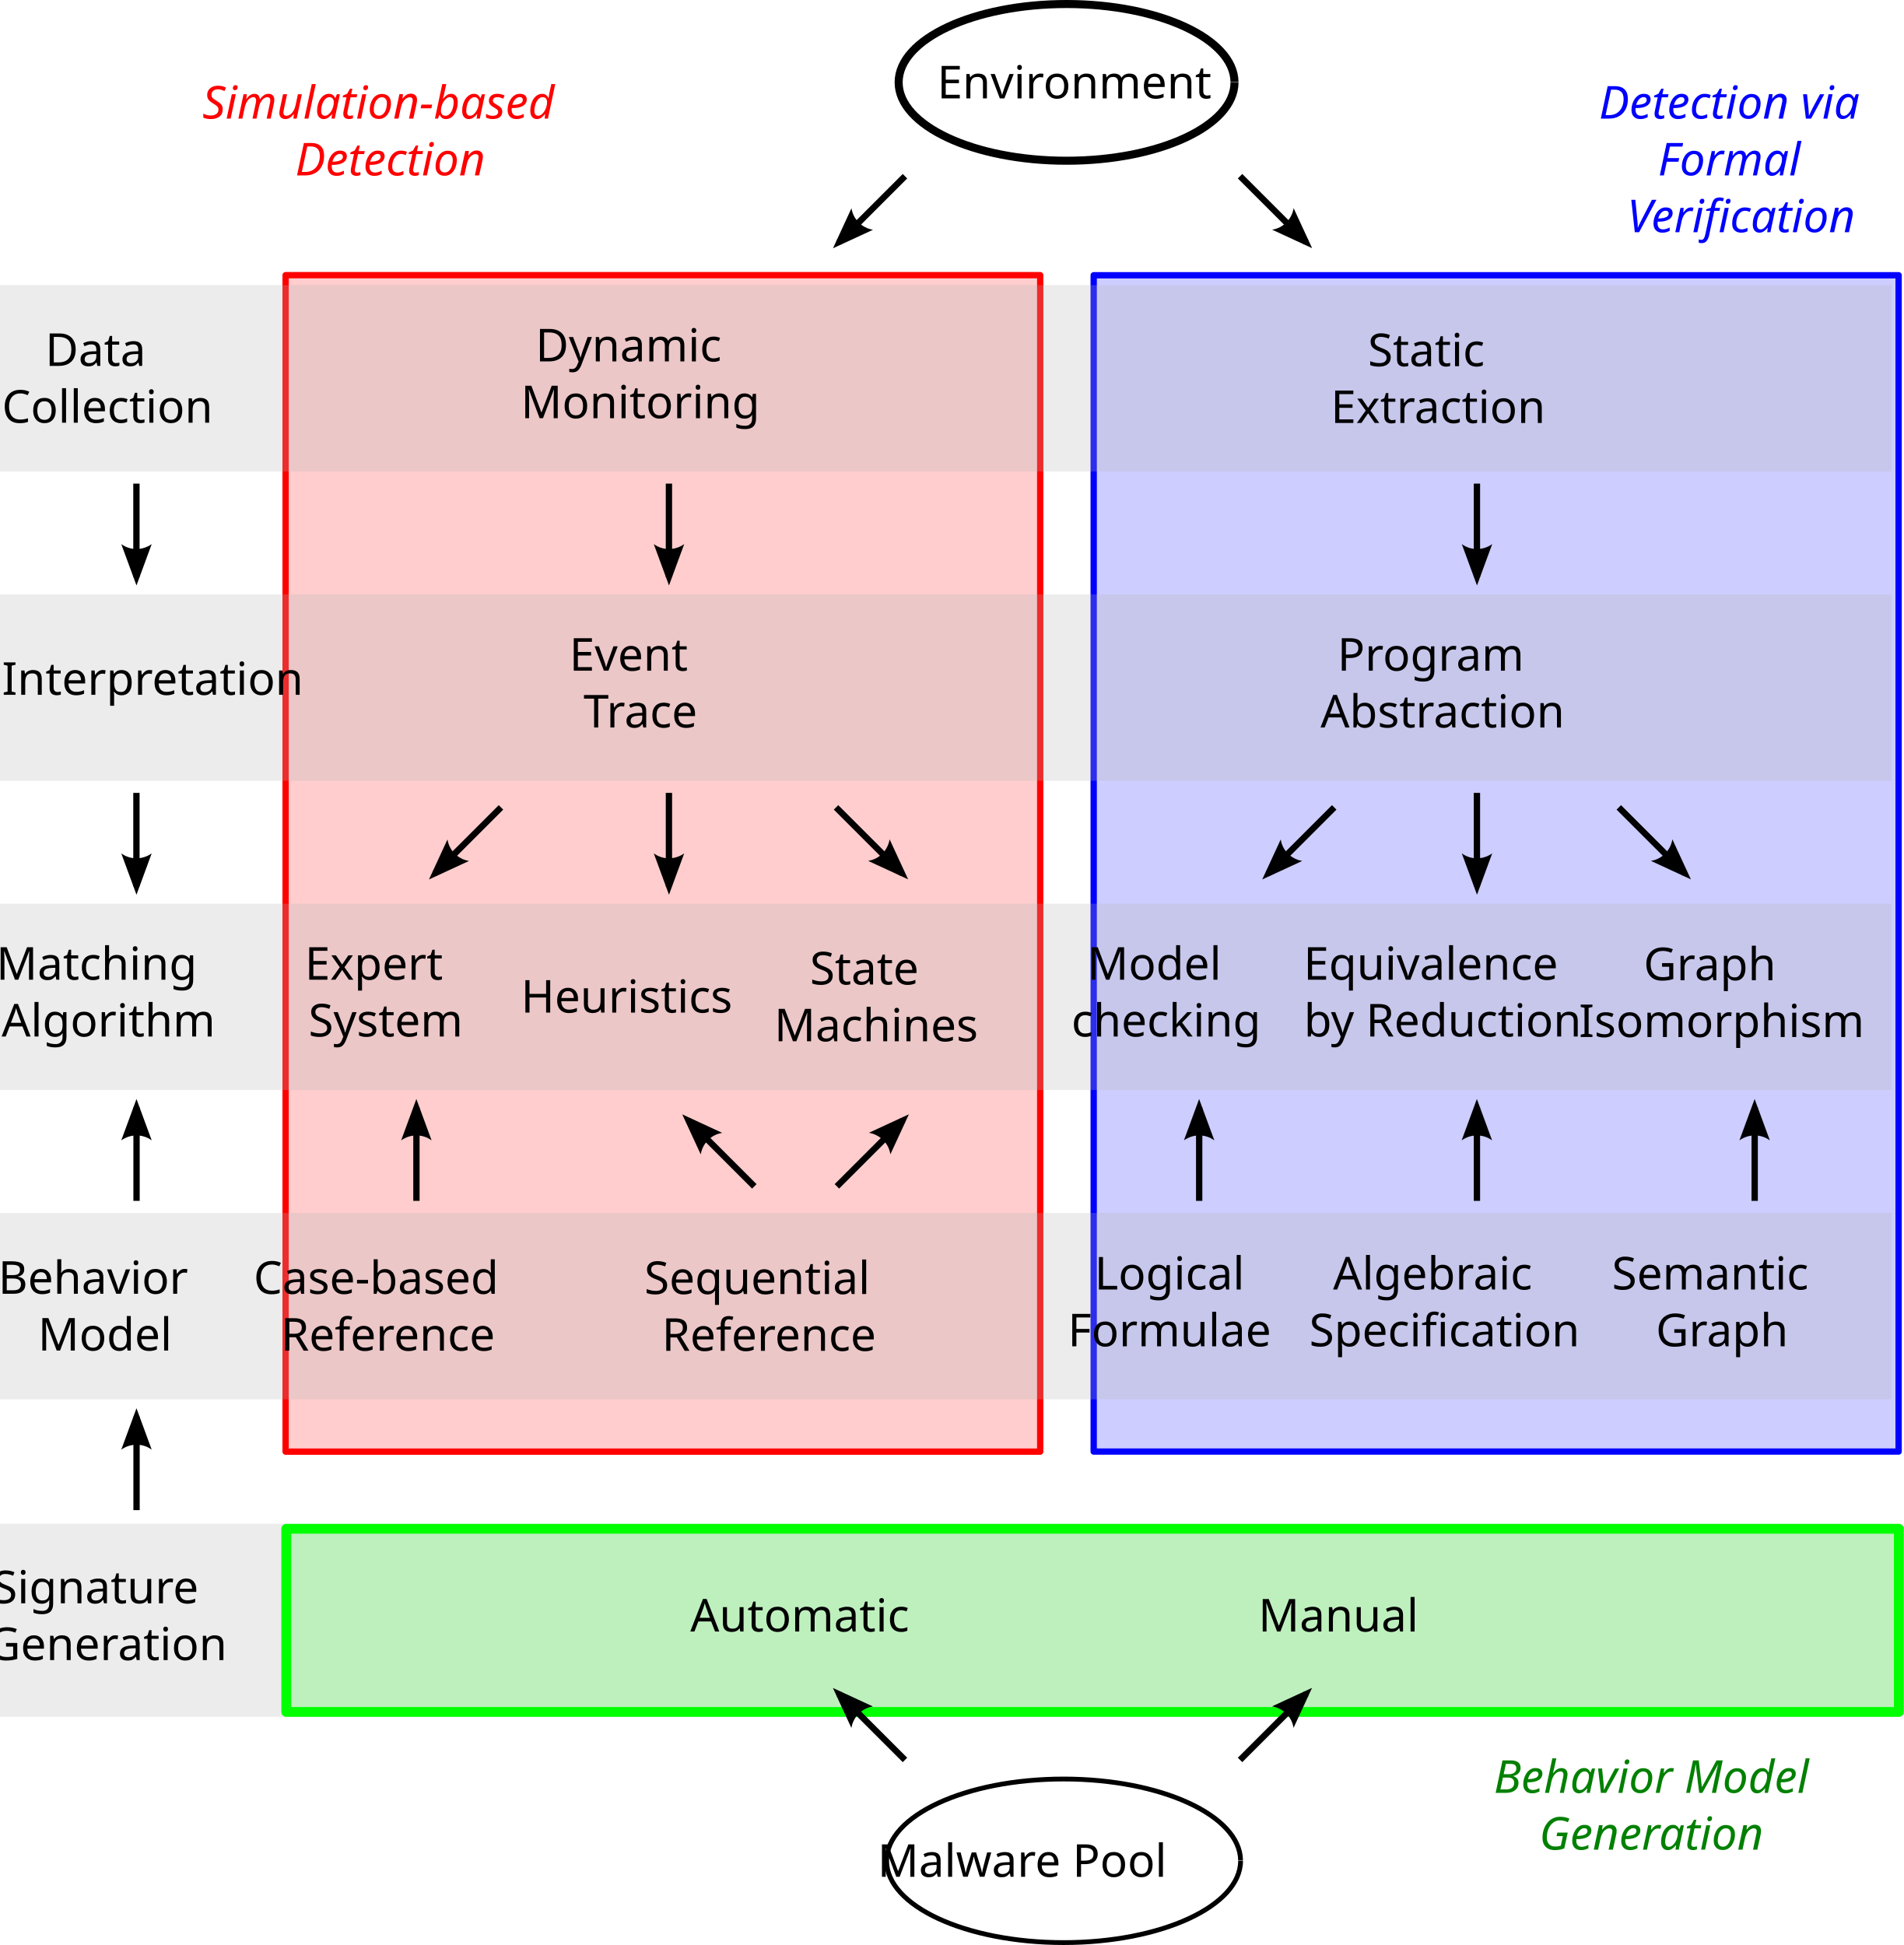
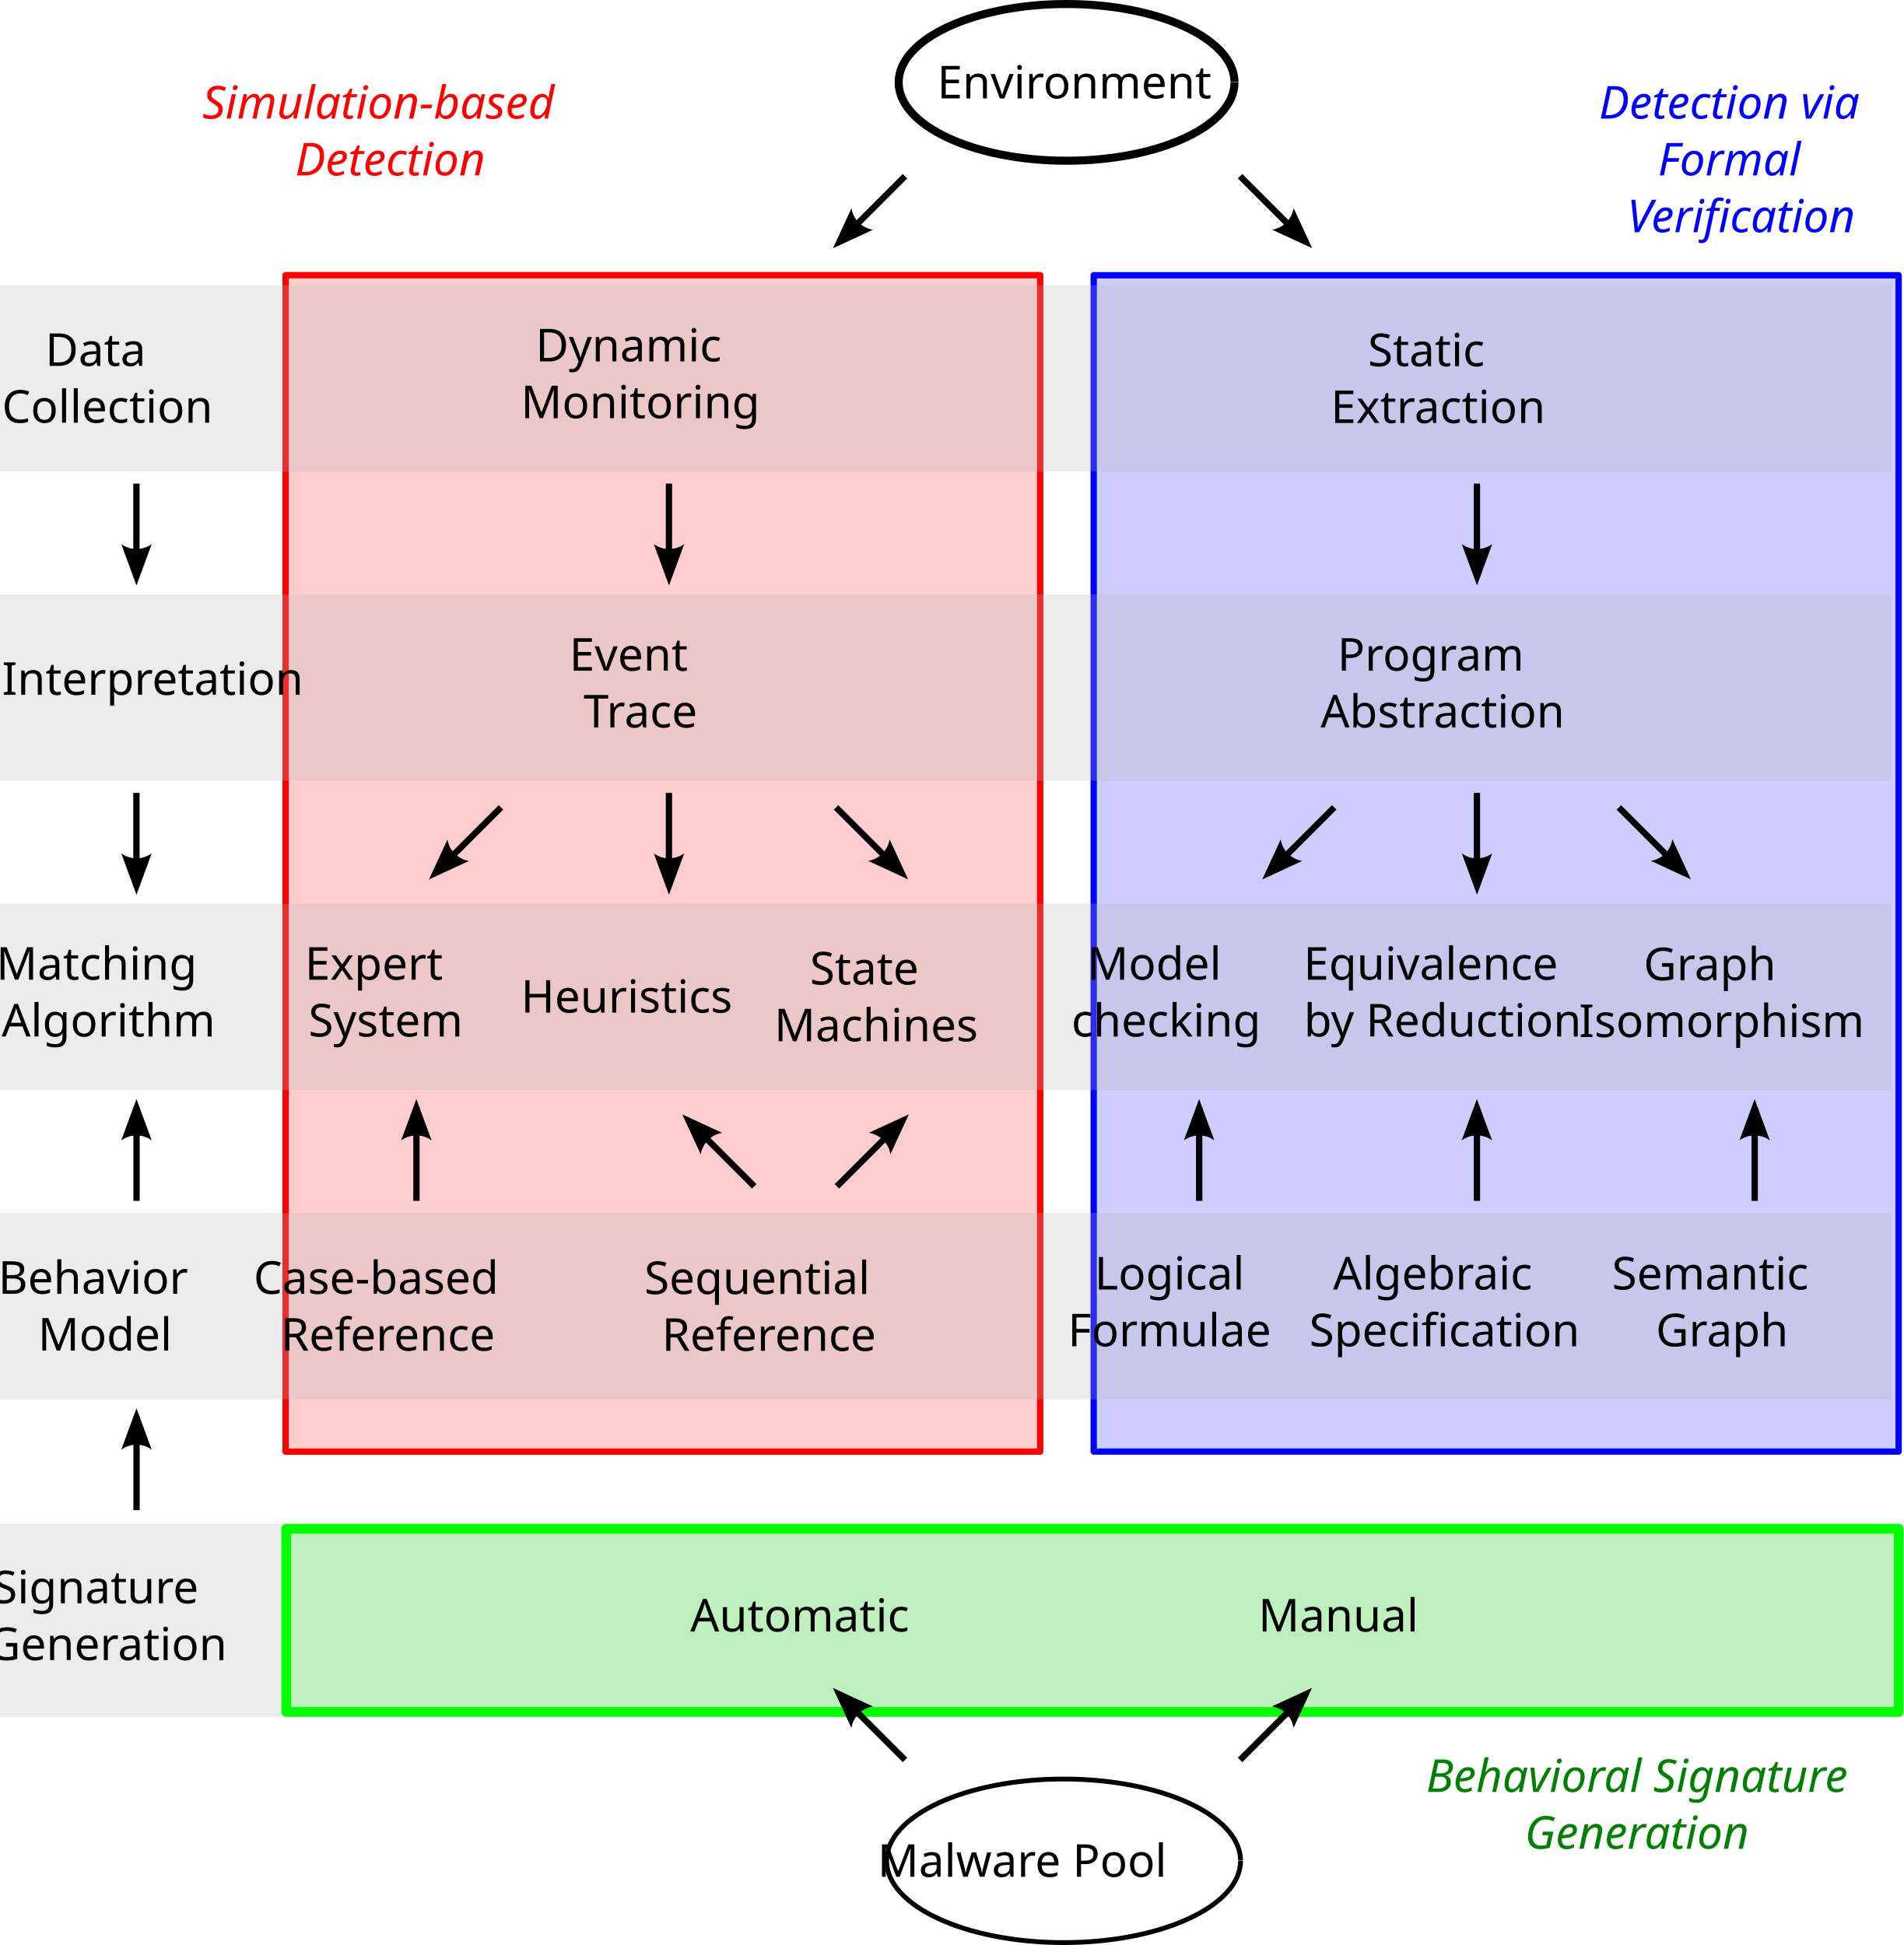
<svg xmlns="http://www.w3.org/2000/svg" width="1507.853" height="1540.773" id="svg2" version="1.1">
  <defs id="defs3">
    <marker orient="auto" refY="0" refX="0" id="Arrow2Mstart" style="overflow:visible">
      <path id="path3897" style="fill-rule:evenodd;stroke-width:0.625;stroke-linejoin:round" d="M 8.719,4.034 -2.207,0.016 8.719,-4.002 c -1.745,2.372 -1.735,5.617 -6e-7,8.035 z" transform="scale(0.6,0.6)" />
    </marker>
    <marker orient="auto" refY="0" refX="0" id="Arrow2Mend" style="overflow:visible">
      <path id="path3900" style="fill-rule:evenodd;stroke-width:0.625;stroke-linejoin:round" d="M 8.719,4.034 -2.207,0.016 8.719,-4.002 c -1.745,2.372 -1.735,5.617 -6e-7,8.035 z" transform="scale(-0.6,-0.6)" />
    </marker>
    <marker orient="auto" refY="0" refX="0" id="Arrow2Lend" style="overflow:visible">
      <path id="path3894" style="fill-rule:evenodd;stroke-width:0.625;stroke-linejoin:round" d="M 8.719,4.034 -2.207,0.016 8.719,-4.002 c -1.745,2.372 -1.735,5.617 -6e-7,8.035 z" transform="matrix(-1.1,0,0,-1.1,-1.1,0)" />
    </marker>
    <marker orient="auto" refY="0" refX="0" id="Arrow2Mend-1" style="overflow:visible">
      <path id="path3900-7" style="fill-rule:evenodd;stroke-width:0.625;stroke-linejoin:round" d="M 8.719,4.034 -2.207,0.016 8.719,-4.002 c -1.745,2.372 -1.735,5.617 -6e-7,8.035 z" transform="scale(-0.6,-0.6)" />
    </marker>
    <marker orient="auto" refY="0" refX="0" id="marker4590" style="overflow:visible">
      <path id="path4592" style="fill-rule:evenodd;stroke-width:0.625;stroke-linejoin:round" d="M 8.719,4.034 -2.207,0.016 8.719,-4.002 c -1.745,2.372 -1.735,5.617 -6e-7,8.035 z" transform="scale(-0.6,-0.6)" />
    </marker>
    <marker orient="auto" refY="0" refX="0" id="marker4594" style="overflow:visible">
      <path id="path4596" style="fill-rule:evenodd;stroke-width:0.625;stroke-linejoin:round" d="M 8.719,4.034 -2.207,0.016 8.719,-4.002 c -1.745,2.372 -1.735,5.617 -6e-7,8.035 z" transform="scale(-0.6,-0.6)" />
    </marker>
    <marker orient="auto" refY="0" refX="0" id="marker4598" style="overflow:visible">
      <path id="path4600" style="fill-rule:evenodd;stroke-width:0.625;stroke-linejoin:round" d="M 8.719,4.034 -2.207,0.016 8.719,-4.002 c -1.745,2.372 -1.735,5.617 -6e-7,8.035 z" transform="scale(-0.6,-0.6)" />
    </marker>
  </defs>
  <g id="layer1" transform="translate(602.4959,-88.39792)">
    <rect y="306.439" x="263.791" height="931.846" width="637.56" id="rect4931" style="fill:#0000ff;stroke:#0000ff;stroke-width:5;stroke-linejoin:round;stroke-miterlimit:4;stroke-opacity:1;stroke-dasharray:none;stroke-dashoffset:0;fill-opacity:0.196" />
    <rect style="fill:#ff0000;stroke:#ff0000;stroke-width:5;stroke-linejoin:round;stroke-miterlimit:4;stroke-opacity:1;stroke-dasharray:none;stroke-dashoffset:0;stroke-linecap:butt;fill-opacity:0.196" id="rect4898" width="597.705" height="931.991" x="-376.281" y="306.367" />
    <text xml:space="preserve" style="font-size:36px;font-style:normal;font-weight:normal;line-height:125%;letter-spacing:0px;word-spacing:0px;fill:#000000;fill-opacity:1;stroke:none;font-family:Sans" x="257.143" y="210.934" id="text3756">
      <tspan id="tspan3758" x="257.143" y="210.934" />
    </text>
    <g id="g4203" transform="translate(8,0)">
      <path style="fill:none;stroke:#000000;stroke-width:4.098;stroke-miterlimit:4;stroke-opacity:1;stroke-dasharray:none;stroke-dashoffset:0" id="path4972" d="m 500,222.362 c 0,38.66 -67.157,70 -150,70 -82.843,0 -150,-31.34 -150,-70 0,-38.66 67.157,-70 150,-70 82.577,0 149.623,31.147 149.998,69.682" transform="matrix(0.9345132,0,0,0.9255732,-95.12681,1356.663)" />
      <text id="text4974" y="1575.149" x="231.891" style="font-size:36px;font-style:normal;font-weight:normal;text-align:center;line-height:125%;letter-spacing:0px;word-spacing:0px;text-anchor:middle;fill:#000000;fill-opacity:1;stroke:none;font-family:Sans" xml:space="preserve">
        <tspan id="tspan4980" y="1575.149" x="231.891">Malware Pool</tspan>
      </text>
    </g>
    <text id="text5973" y="182.362" x="800" style="font-size:36px;font-style:oblique;font-weight:normal;text-align:center;line-height:125%;letter-spacing:0px;word-spacing:0px;text-anchor:middle;fill:#0000ff;fill-opacity:1;stroke:none;font-family:Sans;-inkscape-font-specification:Sans Oblique" xml:space="preserve">
      <tspan y="182.362" x="800" id="tspan4102">Detection via</tspan>
      <tspan y="227.362" x="800" id="tspan4115">Formal</tspan>
      <tspan y="272.362" x="800" id="tspan4108">Verification</tspan>
    </text>
    <rect y="314.277" x="-610.496" height="147.626" width="1506.23" id="rect3930" style="fill:#b3b3b3;fill-opacity:0.251;stroke:none" />
    <text xml:space="preserve" style="font-size:36px;font-style:normal;font-weight:normal;text-align:center;line-height:125%;letter-spacing:0px;word-spacing:0px;text-anchor:middle;fill:#000000;fill-opacity:1;stroke:none;font-family:Sans" x="-71.859" y="374.687" id="text3777">
      <tspan x="-71.859" y="374.687" id="tspan3781">Dynamic</tspan>
      <tspan x="-71.859" y="419.687" id="tspan4121">Monitoring</tspan>
    </text>
    <text xml:space="preserve" style="font-size:36px;font-style:normal;font-weight:normal;text-align:center;line-height:125%;letter-spacing:0px;word-spacing:0px;text-anchor:middle;fill:#000000;fill-opacity:1;stroke:none;font-family:Sans" x="-494.039" y="378.256" id="text5994">
      <tspan x="-494.039" y="378.256" id="tspan5998">Data</tspan>
      <tspan x="-494.039" y="423.256" id="tspan4181">Collection</tspan>
    </text>
    <text xml:space="preserve" style="font-size:36px;font-style:normal;font-weight:normal;text-align:center;line-height:125%;letter-spacing:0px;word-spacing:0px;text-anchor:middle;fill:#000000;fill-opacity:1;stroke:none;font-family:Sans" x="560" y="378.484" id="text3783">
      <tspan x="560" y="378.484" id="tspan3787">Static</tspan>
      <tspan x="560" y="423.484" id="tspan4126">Extraction</tspan>
    </text>
    <rect y="804.277" x="-610.496" height="147.626" width="1506.23" id="rect3932" style="fill:#b3b3b3;fill-opacity:0.251;stroke:none" />
    <text xml:space="preserve" style="font-size:36px;font-style:normal;font-weight:normal;text-align:center;line-height:125%;letter-spacing:0px;word-spacing:0px;text-anchor:middle;fill:#000000;fill-opacity:1;stroke:none;font-family:Sans" x="-273.588" y="864.476" id="text3804">
      <tspan x="-273.588" y="864.476" id="tspan3808">Expert</tspan>
      <tspan x="-273.588" y="909.476" id="tspan4163">System</tspan>
    </text>
    <text xml:space="preserve" style="font-size:36px;font-style:normal;font-weight:normal;text-align:center;line-height:125%;letter-spacing:0px;word-spacing:0px;text-anchor:middle;fill:#000000;fill-opacity:1;stroke:none;font-family:Sans" x="-73.351" y="890.553" id="text3810">
      <tspan x="-73.351" y="890.553" id="tspan3816">Heuristics</tspan>
      <tspan x="-73.351" y="935.553" id="tspan4167" />
    </text>
    <text xml:space="preserve" style="font-size:36px;font-style:normal;font-weight:normal;text-align:center;line-height:125%;letter-spacing:0px;word-spacing:0px;text-anchor:middle;fill:#000000;fill-opacity:1;stroke:none;font-family:Sans" x="114.895" y="868.273" id="text3818">
      <tspan x="114.895" y="868.273" id="tspan3822">State</tspan>
      <tspan x="114.895" y="913.273" id="tspan4171">Machines</tspan>
    </text>
    <text xml:space="preserve" style="font-size:36px;font-style:normal;font-weight:normal;text-align:center;line-height:125%;letter-spacing:0px;word-spacing:0px;text-anchor:middle;fill:#000000;fill-opacity:1;stroke:none;font-family:Sans" x="-493.187" y="864.476" id="text6006">
      <tspan x="-493.187" y="864.476" id="tspan6010">Matching</tspan>
      <tspan x="-493.187" y="909.476" id="tspan4185">Algorithm</tspan>
    </text>
    <text xml:space="preserve" style="font-size:36px;font-style:normal;font-weight:normal;text-align:center;line-height:125%;letter-spacing:0px;word-spacing:0px;text-anchor:middle;fill:#000000;fill-opacity:1;stroke:none;font-family:Sans" x="344.563" y="864.476" id="text3824">
      <tspan id="tspan3826" x="344.563" y="864.476">Model</tspan>
      <tspan x="344.563" y="909.476" id="tspan3828">checking</tspan>
    </text>
    <text xml:space="preserve" style="font-size:36px;font-style:normal;font-weight:normal;text-align:center;line-height:125%;letter-spacing:0px;word-spacing:0px;text-anchor:middle;fill:#000000;fill-opacity:1;stroke:none;font-family:Sans" x="563.58" y="864.476" id="text3830">
      <tspan x="563.58" y="864.476" id="tspan3834">Equivalence</tspan>
      <tspan x="563.58" y="909.476" id="tspan4138">by Reduction</tspan>
    </text>
    <text xml:space="preserve" style="font-size:36px;font-style:normal;font-weight:normal;text-align:center;line-height:125%;letter-spacing:0px;word-spacing:0px;text-anchor:middle;fill:#000000;fill-opacity:1;stroke:none;font-family:Sans" x="784.563" y="864.907" id="text3836">
      <tspan x="784.563" y="864.907" id="tspan3840">Graph</tspan>
      <tspan x="784.563" y="909.907" id="tspan4142">Isomorphism</tspan>
    </text>
    <rect style="fill:#b3b3b3;fill-opacity:0.251;stroke:none" id="rect3934" width="1506.23" height="147.626" x="-610.496" y="1049.277" />
    <text xml:space="preserve" style="font-size:36px;font-style:normal;font-weight:normal;text-align:center;line-height:125%;letter-spacing:0px;word-spacing:0px;text-anchor:middle;fill:#000000;fill-opacity:1;stroke:none;font-family:Sans" x="784.897" y="1109.907" id="text4749">
      <tspan x="784.897" y="1109.907" id="tspan4753">Semantic</tspan>
      <tspan x="784.897" y="1154.907" id="tspan4146">Graph</tspan>
    </text>
    <text xml:space="preserve" style="font-size:36px;font-style:normal;font-weight:normal;text-align:center;line-height:125%;letter-spacing:0px;word-spacing:0px;text-anchor:middle;fill:#000000;fill-opacity:1;stroke:none;font-family:Sans" x="565.047" y="1109.907" id="text4755">
      <tspan x="565.047" y="1109.907" id="tspan4759">Algebraic</tspan>
      <tspan x="565.047" y="1154.907" id="tspan4150">Specification</tspan>
    </text>
    <text xml:space="preserve" style="font-size:36px;font-style:normal;font-weight:normal;line-height:125%;letter-spacing:0px;word-spacing:0px;fill:#000000;fill-opacity:1;stroke:none;font-family:Sans" x="356.613" y="1109.907" id="text4761">
      <tspan x="356.613" y="1109.907" id="tspan4767" style="text-align:center;text-anchor:middle">Logical</tspan>
      <tspan x="356.613" y="1154.907" id="tspan4157" style="text-align:center;text-anchor:middle">Formulae</tspan>
      <tspan x="356.613" y="1199.907" id="tspan4159" style="text-align:center;text-anchor:middle" />
    </text>
    <text xml:space="preserve" style="font-size:36px;font-style:normal;font-weight:normal;text-align:center;line-height:125%;letter-spacing:0px;word-spacing:0px;text-anchor:middle;fill:#000000;fill-opacity:1;stroke:none;font-family:Sans" x="-271.824" y="1113.335" id="text4853">
      <tspan x="-271.824" y="1113.335" id="tspan4857">Case-based</tspan>
      <tspan id="tspan4179" x="-271.824" y="1158.335">Reference</tspan>
    </text>
    <text xml:space="preserve" style="font-size:36px;font-style:normal;font-weight:normal;text-align:center;line-height:125%;letter-spacing:0px;word-spacing:0px;text-anchor:middle;fill:#000000;fill-opacity:1;stroke:none;font-family:Sans" x="30" y="1113.484" id="text4859">
      <tspan x="30" y="1113.484" id="tspan4865">Sequential</tspan>
      <tspan id="tspan4175" x="30" y="1158.484">Reference</tspan>
    </text>
    <text xml:space="preserve" style="font-size:36px;font-style:normal;font-weight:normal;text-align:center;line-height:125%;letter-spacing:0px;word-spacing:0px;text-anchor:middle;fill:#000000;fill-opacity:1;stroke:none;font-family:Sans" x="-495.938" y="1113.264" id="text6012">
      <tspan x="-495.938" y="1113.264" id="tspan6016">Behavior</tspan>
      <tspan id="tspan4189" x="-495.938" y="1158.264">Model</tspan>
    </text>
    <text xml:space="preserve" style="font-size:36px;font-style:oblique;font-weight:normal;text-align:center;line-height:125%;letter-spacing:0px;word-spacing:0px;text-anchor:middle;fill:#ff0000;fill-opacity:1;stroke:none;font-family:Sans;-inkscape-font-specification:Sans Oblique" x="-270" y="182.362" id="text5965">
      <tspan x="-270" y="182.362" id="tspan5971">Simulation-based</tspan>
      <tspan x="-270" y="227.362" id="tspan4117">Detection</tspan>
    </text>
-     <text xml:space="preserve" style="font-size:36px;font-style:oblique;font-weight:normal;text-align:center;line-height:125%;letter-spacing:0px;word-spacing:0px;text-anchor:middle;fill:#008000;fill-opacity:1;stroke:none;font-family:Sans;-inkscape-font-specification:Sans Oblique" x="738.244" y="1508.649" id="text6058">
-       <tspan x="738.244" y="1508.649" id="tspan4210">Behavior Model</tspan>
-       <tspan x="738.244" y="1553.649" id="tspan4216">Generation</tspan>
-       <tspan x="738.244" y="1598.649" id="tspan4214" />
+     <text xml:space="preserve" style="font-size:36px;font-style:oblique;font-weight:normal;text-align:center;line-height:125%;letter-spacing:0px;word-spacing:0px;text-anchor:middle;fill:#008000;fill-opacity:1;stroke:none;font-family:Sans;-inkscape-font-specification:Sans Oblique" x="726.815" y="1507.935" id="text6058">
+       <tspan x="726.815" y="1507.935" id="tspan4210">Behavioral Signature</tspan>
+       <tspan x="726.815" y="1552.935" id="tspan4216">Generation</tspan>
+       <tspan x="726.815" y="1597.935" id="tspan4214" />
    </text>
    <rect y="1295.438" x="-610.496" height="153.032" width="1515.695" id="rect3936" style="fill:#b3b3b3;fill-opacity:0.251;stroke:none" />
    <rect style="fill:#00ff00;fill-opacity:0.196;stroke:#00ff00;stroke-width:7.76;stroke-linejoin:round;stroke-miterlimit:4;stroke-opacity:1;stroke-dasharray:none;stroke-dashoffset:0" id="rect6056" width="1277.24" height="145.089" x="-375.763" y="1299.456" />
    <text xml:space="preserve" style="font-size:36px;font-style:normal;font-weight:normal;line-height:125%;letter-spacing:0px;word-spacing:0px;fill:#000000;fill-opacity:1;stroke:none;font-family:Sans" x="394.197" y="1380.835" id="text4894">
      <tspan id="tspan4896" x="394.197" y="1380.835">Manual</tspan>
    </text>
    <text xml:space="preserve" style="font-size:36px;font-style:normal;font-weight:normal;line-height:125%;letter-spacing:0px;word-spacing:0px;fill:#000000;fill-opacity:1;stroke:none;font-family:Sans" x="-55.734" y="1380.835" id="text4890">
      <tspan id="tspan4892" x="-55.734" y="1380.835">Automatic</tspan>
    </text>
    <text id="text3937" y="1358.484" x="-494.101" style="font-size:36px;font-style:normal;font-weight:normal;text-align:center;line-height:125%;letter-spacing:0px;word-spacing:0px;text-anchor:middle;fill:#000000;fill-opacity:1;stroke:none;font-family:Sans" xml:space="preserve">
      <tspan id="tspan3941" y="1358.484" x="-494.101">Signature</tspan>
      <tspan id="tspan4193" y="1403.484" x="-494.101">Generation</tspan>
    </text>
    <path style="fill:none;stroke:#000000;stroke-width:5;stroke-linecap:butt;stroke-linejoin:miter;stroke-miterlimit:4;stroke-opacity:1;stroke-dasharray:none;marker-end:url(#Arrow2Mend)" d="m -494.343,1039.687 0,-74.072" id="path3959" />
    <path id="path3965" d="m -494.439,716.494 0,74.072" style="fill:none;stroke:#000000;stroke-width:5;stroke-linecap:butt;stroke-linejoin:miter;stroke-miterlimit:4;stroke-opacity:1;stroke-dasharray:none;marker-end:url(#Arrow2Mend)" />
    <path style="fill:none;stroke:#000000;stroke-width:5;stroke-linecap:butt;stroke-linejoin:miter;stroke-miterlimit:4;stroke-opacity:1;stroke-dasharray:none;marker-end:url(#Arrow2Mend)" d="m -494.439,471.494 0,74.072" id="path3967" />
    <path id="path3969" d="m -494.343,1284.687 0,-74.072" style="fill:none;stroke:#000000;stroke-width:5;stroke-linecap:butt;stroke-linejoin:miter;stroke-miterlimit:4;stroke-opacity:1;stroke-dasharray:none;marker-end:url(#Arrow2Mend)" />
    <rect style="fill:#b3b3b3;fill-opacity:0.251;stroke:none" id="rect3951" width="1506.23" height="147.626" x="-610.496" y="559.277" />
    <text xml:space="preserve" style="font-size:36px;font-style:normal;font-weight:normal;text-align:center;line-height:125%;letter-spacing:0px;word-spacing:0px;text-anchor:middle;fill:#000000;fill-opacity:1;stroke:none;font-family:Sans" x="-71.824" y="619.687" id="text3792">
      <tspan x="-71.824" y="619.687" id="tspan3796">Event</tspan>
      <tspan id="tspan4130" x="-71.824" y="664.687">Trace</tspan>
    </text>
    <text xml:space="preserve" style="font-size:36px;font-style:normal;font-weight:normal;text-align:center;line-height:125%;letter-spacing:0px;word-spacing:0px;text-anchor:middle;fill:#000000;fill-opacity:1;stroke:none;font-family:Sans" x="563.528" y="619.687" id="text3798">
      <tspan x="563.528" y="619.687" id="tspan3802">Program</tspan>
      <tspan id="tspan4134" x="563.528" y="664.687">Abstraction</tspan>
    </text>
    <text xml:space="preserve" style="font-size:36px;font-style:normal;font-weight:normal;line-height:125%;letter-spacing:0px;word-spacing:0px;fill:#000000;fill-opacity:1;stroke:none;font-family:Sans" x="-600.958" y="638.821" id="text6002">
      <tspan id="tspan6004" x="-600.958" y="638.821">Interpretation</tspan>
    </text>
    <path id="path4095" d="m -72.652,471.494 0,74.072" style="fill:none;stroke:#000000;stroke-width:5;stroke-linecap:butt;stroke-linejoin:miter;stroke-miterlimit:4;stroke-opacity:1;stroke-dasharray:none;marker-end:url(#Arrow2Mend)" />
    <path style="fill:none;stroke:#000000;stroke-width:5;stroke-linecap:butt;stroke-linejoin:miter;stroke-miterlimit:4;stroke-opacity:1;stroke-dasharray:none;marker-end:url(#Arrow2Mend)" d="m 567.348,471.494 0,74.072" id="path4097" />
    <path style="fill:none;stroke:#000000;stroke-width:5;stroke-linecap:butt;stroke-linejoin:miter;stroke-miterlimit:4;stroke-opacity:1;stroke-dasharray:none;marker-end:url(#Arrow2Mend)" d="m -72.652,716.494 0,74.072" id="path4101" />
    <path id="path4103" d="m 567.348,716.494 0,74.072" style="fill:none;stroke:#000000;stroke-width:5;stroke-linecap:butt;stroke-linejoin:miter;stroke-miterlimit:4;stroke-opacity:1;stroke-dasharray:none;marker-end:url(#Arrow2Mend)" />
    <path id="path4105" d="M -5.02,1028.202 -57.397,975.825" style="fill:none;stroke:#000000;stroke-width:5;stroke-linecap:butt;stroke-linejoin:miter;stroke-miterlimit:4;stroke-opacity:1;stroke-dasharray:none;marker-end:url(#Arrow2Mend)" />
    <path style="fill:none;stroke:#000000;stroke-width:5;stroke-linecap:butt;stroke-linejoin:miter;stroke-miterlimit:4;stroke-opacity:1;stroke-dasharray:none;marker-end:url(#Arrow2Mend)" d="M 60.387,1028.202 112.763,975.825" id="path4107" />
    <path id="path4109" d="m -272.652,1039.687 0,-74.072" style="fill:none;stroke:#000000;stroke-width:5;stroke-linecap:butt;stroke-linejoin:miter;stroke-miterlimit:4;stroke-opacity:1;stroke-dasharray:none;marker-end:url(#Arrow2Mend)" />
    <path id="path4111" d="m 59.717,727.979 52.377,52.377" style="fill:none;stroke:#000000;stroke-width:5;stroke-linecap:butt;stroke-linejoin:miter;stroke-miterlimit:4;stroke-opacity:1;stroke-dasharray:none;marker-end:url(#Arrow2Mend)" />
    <path style="fill:none;stroke:#000000;stroke-width:5;stroke-linecap:butt;stroke-linejoin:miter;stroke-miterlimit:4;stroke-opacity:1;stroke-dasharray:none;marker-end:url(#Arrow2Mend)" d="m -205.69,727.979 -52.377,52.377" id="path4113" />
    <path style="fill:none;stroke:#000000;stroke-width:5;stroke-linecap:butt;stroke-linejoin:miter;stroke-miterlimit:4;stroke-opacity:1;stroke-dasharray:none;marker-end:url(#Arrow2Mend)" d="m 379.717,227.979 52.377,52.377" id="path4115" />
    <path id="path4117" d="M 114.31,227.979 61.933,280.356" style="fill:none;stroke:#000000;stroke-width:5;stroke-linecap:butt;stroke-linejoin:miter;stroke-miterlimit:4;stroke-opacity:1;stroke-dasharray:none;marker-end:url(#Arrow2Mend)" />
    <g id="g4198" transform="translate(-34,0)">
      <path style="fill:none;stroke:#000000;stroke-width:7.184;stroke-miterlimit:4;stroke-opacity:1;stroke-dasharray:none;stroke-dashoffset:0" id="path4119" d="m 500,222.362 c 0,38.66 -67.157,70 -150,70 -82.843,0 -150,-31.34 -150,-70 0,-38.66 67.157,-70 150,-70 82.577,0 149.623,31.147 149.998,69.682" transform="matrix(0.8867308,0,0,0.8867308,-34.0482,-43.52123)" />
      <text xml:space="preserve" style="font-size:36px;font-style:normal;font-weight:normal;line-height:125%;letter-spacing:0px;word-spacing:0px;fill:#000000;fill-opacity:1;stroke:none;font-family:Sans" x="173.862" y="166.328" id="text4121">
        <tspan id="tspan4123" x="173.862" y="166.328">Environment</tspan>
      </text>
    </g>
    <path style="fill:none;stroke:#000000;stroke-width:5;stroke-linecap:butt;stroke-linejoin:miter;stroke-miterlimit:4;stroke-opacity:1;stroke-dasharray:none;marker-end:url(#Arrow2Mend)" d="m 679.717,727.979 52.377,52.377" id="path4130" />
    <path id="path4132" d="m 454.31,727.979 -52.377,52.377" style="fill:none;stroke:#000000;stroke-width:5;stroke-linecap:butt;stroke-linejoin:miter;stroke-miterlimit:4;stroke-opacity:1;stroke-dasharray:none;marker-end:url(#Arrow2Mend)" />
    <path style="fill:none;stroke:#000000;stroke-width:5;stroke-linecap:butt;stroke-linejoin:miter;stroke-miterlimit:4;stroke-opacity:1;stroke-dasharray:none;marker-end:url(#Arrow2Mend)" d="m 347.348,1039.687 0,-74.072" id="path4134" />
    <path id="path4136" d="m 567.348,1039.687 0,-74.072" style="fill:none;stroke:#000000;stroke-width:5;stroke-linecap:butt;stroke-linejoin:miter;stroke-miterlimit:4;stroke-opacity:1;stroke-dasharray:none;marker-end:url(#Arrow2Mend)" />
    <path style="fill:none;stroke:#000000;stroke-width:5;stroke-linecap:butt;stroke-linejoin:miter;stroke-miterlimit:4;stroke-opacity:1;stroke-dasharray:none;marker-end:url(#Arrow2Mend)" d="m 787.348,1039.687 0,-74.072" id="path4138" />
    <path id="path4140" d="m 379.717,1482.572 52.377,-52.377" style="fill:none;stroke:#000000;stroke-width:5;stroke-linecap:butt;stroke-linejoin:miter;stroke-miterlimit:4;stroke-opacity:1;stroke-dasharray:none;marker-end:url(#Arrow2Mend)" />
    <path style="fill:none;stroke:#000000;stroke-width:5;stroke-linecap:butt;stroke-linejoin:miter;stroke-miterlimit:4;stroke-opacity:1;stroke-dasharray:none;marker-end:url(#Arrow2Mend)" d="M 114.31,1482.572 61.933,1430.195" id="path4142" />
  </g>
</svg>
